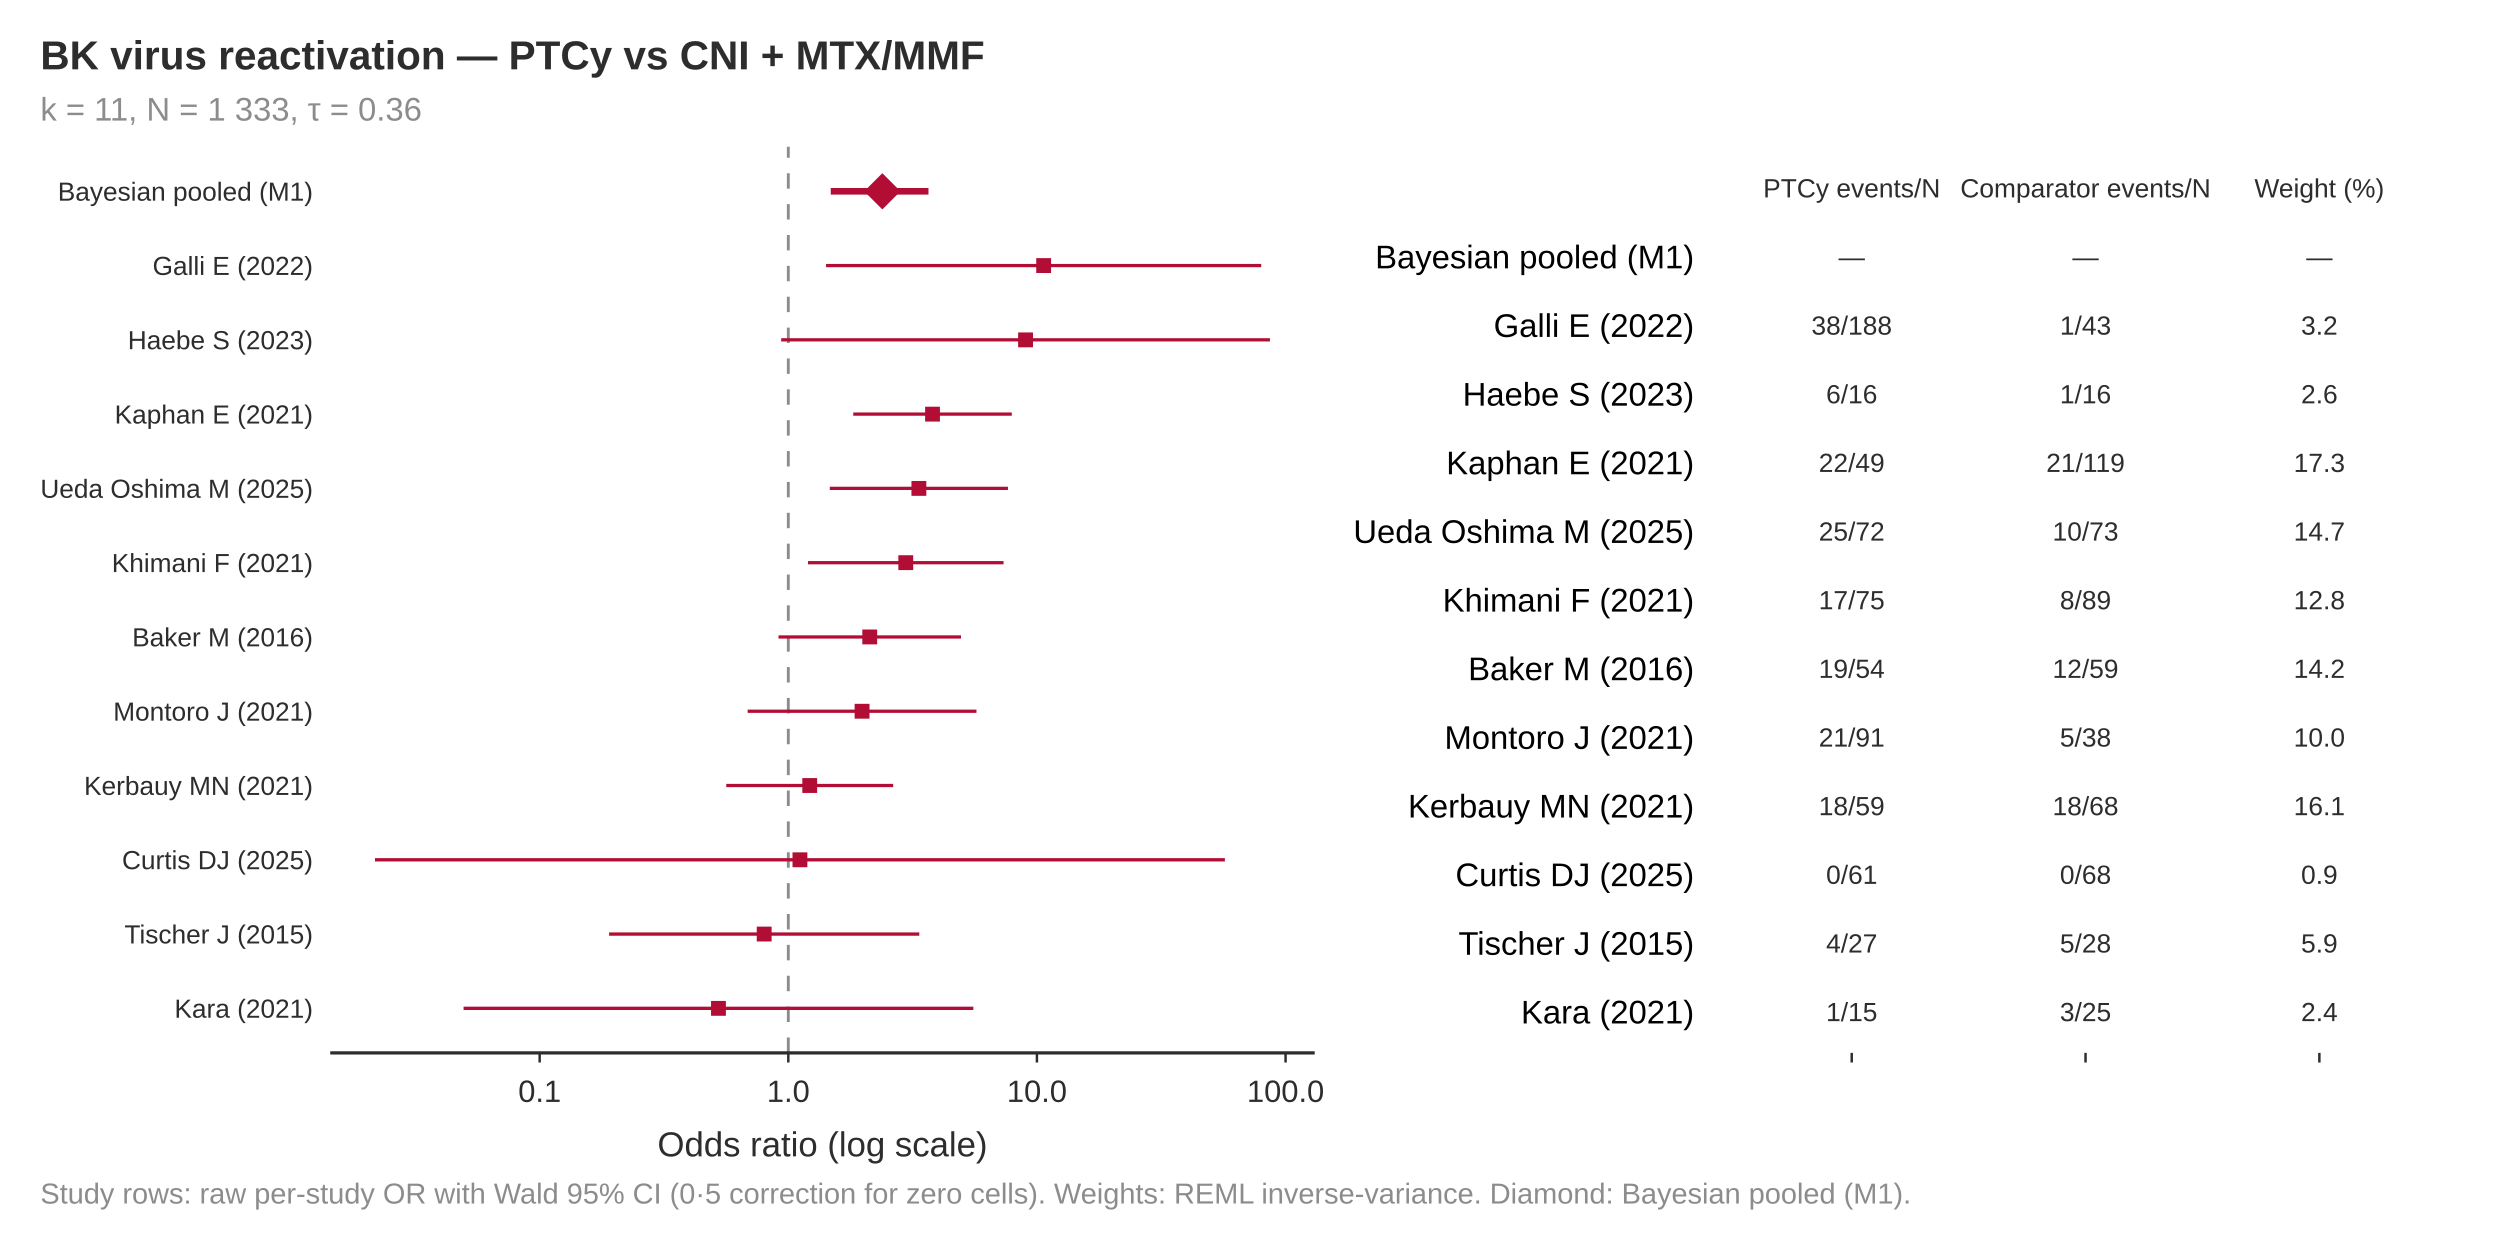
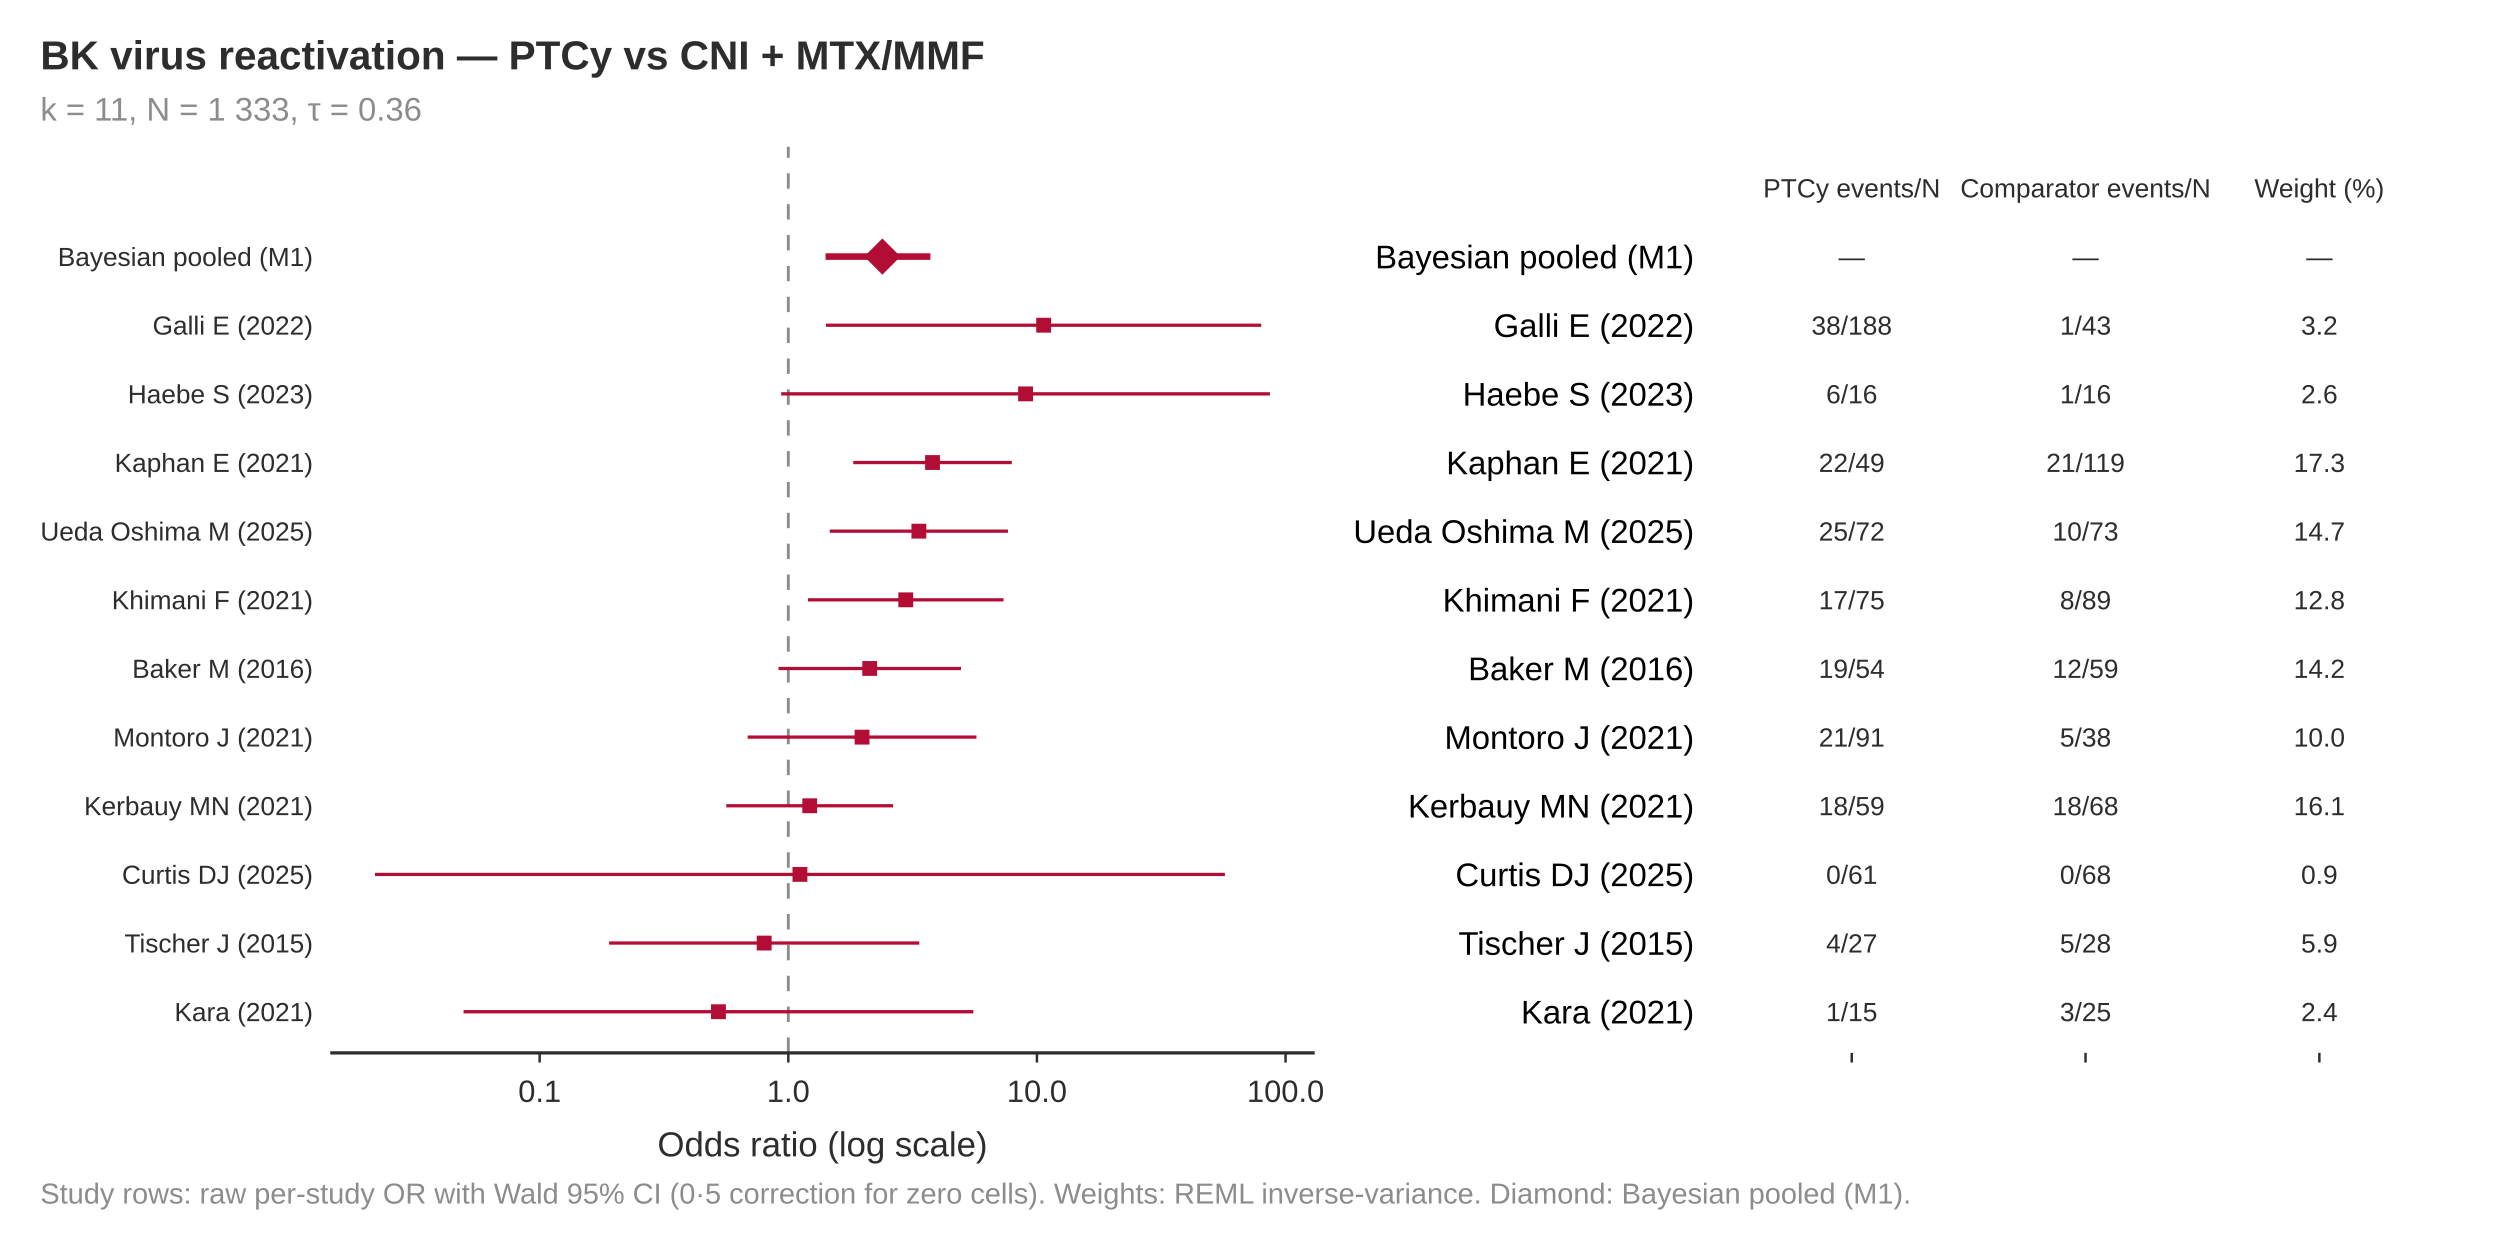
<svg xmlns="http://www.w3.org/2000/svg" width="648.00pt" height="324.00pt" viewBox="0 0 648.00 324.00">
  <g class="svglite">
    <defs>
      <style type="text/css">
    .svglite line, .svglite polyline, .svglite polygon, .svglite path, .svglite rect, .svglite circle {
      fill: none;
      stroke: #000000;
      stroke-linecap: round;
      stroke-linejoin: round;
      stroke-miterlimit: 10.00;
    }
    .svglite text {
      white-space: pre;
    }
    .svglite g.glyphgroup path {
      fill: inherit;
      stroke: none;
    }
  </style>
    </defs>
    <rect width="100%" height="100%" style="stroke: none; fill: #FFFFFF;" />
    <defs>
      <clipPath id="cpMC4wMHw2NDguMDB8MC4wMHwzMjQuMDA=">
        <rect x="0.00" y="0.00" width="648.00" height="324.00" />
      </clipPath>
    </defs>
    <g clip-path="url(#cpMC4wMHw2NDguMDB8MC4wMHwzMjQuMDA=)">
      <rect x="0" y="0.00" width="648.00" height="324.00" style="stroke-width: 1.07; stroke: #FFFFFF; fill: #FFFFFF;" />
    </g>
    <defs>
      <clipPath id="cpODUuNjB8NjM3LjU0fDM4LjAzfDI3Mi45MQ==">
        <rect x="85.60" y="38.03" width="551.94" height="234.88" />
      </clipPath>
    </defs>
    <g clip-path="url(#cpODUuNjB8NjM3LjU0fDM4LjAzfDI3Mi45MQ==)">
</g>
    <g clip-path="url(#cpMC4wMHw2NDguMDB8MC4wMHwzMjQuMDA=)">
</g>
    <defs>
      <clipPath id="cpNS40OHwzNDUuNzV8NS40OHwzMTguNTI=">
        <rect x="5.48" y="5.48" width="340.27" height="313.04" />
      </clipPath>
    </defs>
    <g clip-path="url(#cpNS40OHwzNDUuNzV8NS40OHwzMTguNTI=)">
      <rect x="5.48" y="5.48" width="340.27" height="313.04" style="stroke-width: 0.97; stroke: none; fill: #FFFFFF;" />
    </g>
    <g clip-path="url(#cpMC4wMHw2NDguMDB8MC4wMHwzMjQuMDA=)">
</g>
    <defs>
      <clipPath id="cpMzQ1Ljc1fDY0Mi41Mnw1LjQ4fDMxOC41Mg==">
        <rect x="345.75" y="5.48" width="296.77" height="313.04" />
      </clipPath>
    </defs>
    <g clip-path="url(#cpMzQ1Ljc1fDY0Mi41Mnw1LjQ4fDMxOC41Mg==)">
      <rect x="345.75" y="5.48" width="296.77" height="313.04" style="stroke-width: 0.97; stroke: none; fill: #FFFFFF;" />
    </g>
    <g clip-path="url(#cpMC4wMHw2NDguMDB8MC4wMHwzMjQuMDA=)">
</g>
    <defs>
      <clipPath id="cpODUuNjB8MzQwLjc3fDM4LjAzfDI3Mi45MQ==">
        <rect x="85.60" y="38.03" width="255.17" height="234.88" />
      </clipPath>
    </defs>
    <g clip-path="url(#cpODUuNjB8MzQwLjc3fDM4LjAzfDI3Mi45MQ==)">
      <rect x="85.60" y="38.03" width="255.17" height="234.88" style="stroke-width: 0.97; stroke: none; fill: #FFFFFF;" />
      <line x1="204.33" y1="272.91" x2="204.33" y2="38.03" style="stroke-width: 0.75; stroke: #8C8C8C; stroke-dasharray: 4.00,4.00; stroke-linecap: butt;" />
-       <line x1="120.16" y1="261.36" x2="252.29" y2="261.36" style="stroke-width: 0.85; stroke: #B20D35; stroke-linecap: butt;" />
-       <line x1="157.88" y1="242.11" x2="238.28" y2="242.11" style="stroke-width: 0.85; stroke: #B20D35; stroke-linecap: butt;" />
-       <line x1="97.20" y1="222.86" x2="317.49" y2="222.86" style="stroke-width: 0.85; stroke: #B20D35; stroke-linecap: butt;" />
-       <line x1="188.25" y1="203.60" x2="231.51" y2="203.60" style="stroke-width: 0.85; stroke: #B20D35; stroke-linecap: butt;" />
-       <line x1="193.79" y1="184.35" x2="253.10" y2="184.35" style="stroke-width: 0.85; stroke: #B20D35; stroke-linecap: butt;" />
-       <line x1="201.79" y1="165.10" x2="249.09" y2="165.10" style="stroke-width: 0.85; stroke: #B20D35; stroke-linecap: butt;" />
-       <line x1="209.43" y1="145.85" x2="260.12" y2="145.85" style="stroke-width: 0.85; stroke: #B20D35; stroke-linecap: butt;" />
-       <line x1="215.08" y1="126.59" x2="261.26" y2="126.59" style="stroke-width: 0.85; stroke: #B20D35; stroke-linecap: butt;" />
-       <line x1="221.16" y1="107.34" x2="262.26" y2="107.34" style="stroke-width: 0.85; stroke: #B20D35; stroke-linecap: butt;" />
-       <line x1="202.48" y1="88.09" x2="329.17" y2="88.09" style="stroke-width: 0.85; stroke: #B20D35; stroke-linecap: butt;" />
-       <line x1="214.11" y1="68.84" x2="326.91" y2="68.84" style="stroke-width: 0.85; stroke: #B20D35; stroke-linecap: butt;" />
-       <polygon points="184.30,263.29 188.15,263.29 188.15,259.44 184.30,259.44 " style="stroke-width: 1.29; stroke: none; fill: #B20D35;" />
-       <polygon points="196.15,244.03 200.00,244.03 200.00,240.18 196.15,240.18 " style="stroke-width: 1.29; stroke: none; fill: #B20D35;" />
-       <polygon points="205.42,224.78 209.27,224.78 209.27,220.93 205.42,220.93 " style="stroke-width: 1.29; stroke: none; fill: #B20D35;" />
-       <polygon points="207.96,205.53 211.80,205.53 211.80,201.68 207.96,201.68 " style="stroke-width: 1.29; stroke: none; fill: #B20D35;" />
-       <polygon points="221.52,186.28 225.37,186.28 225.37,182.43 221.52,182.43 " style="stroke-width: 1.29; stroke: none; fill: #B20D35;" />
-       <polygon points="223.51,167.02 227.36,167.02 227.36,163.17 223.51,163.17 " style="stroke-width: 1.29; stroke: none; fill: #B20D35;" />
-       <polygon points="232.85,147.77 236.70,147.77 236.70,143.92 232.85,143.92 " style="stroke-width: 1.29; stroke: none; fill: #B20D35;" />
-       <polygon points="236.25,128.52 240.10,128.52 240.10,124.67 236.25,124.67 " style="stroke-width: 1.29; stroke: none; fill: #B20D35;" />
-       <polygon points="239.79,109.27 243.63,109.27 243.63,105.42 239.79,105.42 " style="stroke-width: 1.29; stroke: none; fill: #B20D35;" />
-       <polygon points="263.90,90.02 267.75,90.02 267.75,86.17 263.90,86.17 " style="stroke-width: 1.29; stroke: none; fill: #B20D35;" />
-       <polygon points="268.59,70.76 272.44,70.76 272.44,66.91 268.59,66.91 " style="stroke-width: 1.29; stroke: none; fill: #B20D35;" />
-       <line x1="215.33" y1="49.59" x2="240.66" y2="49.59" style="stroke-width: 1.71; stroke: #B20D35; stroke-linecap: butt;" />
-       <polygon points="224.00,49.59 228.70,44.89 233.40,49.59 228.70,54.28 " style="stroke-width: 1.29; stroke: none; fill: #B20D35;" />
+       <line x1="120.16" y1="262.24" x2="252.29" y2="262.24" style="stroke-width: 0.85; stroke: #B20D35; stroke-linecap: butt;" />
+       <line x1="157.88" y1="244.44" x2="238.28" y2="244.44" style="stroke-width: 0.85; stroke: #B20D35; stroke-linecap: butt;" />
+       <line x1="97.20" y1="226.65" x2="317.49" y2="226.65" style="stroke-width: 0.85; stroke: #B20D35; stroke-linecap: butt;" />
+       <line x1="188.25" y1="208.85" x2="231.51" y2="208.85" style="stroke-width: 0.85; stroke: #B20D35; stroke-linecap: butt;" />
+       <line x1="193.79" y1="191.06" x2="253.10" y2="191.06" style="stroke-width: 0.85; stroke: #B20D35; stroke-linecap: butt;" />
+       <line x1="201.79" y1="173.27" x2="249.09" y2="173.27" style="stroke-width: 0.85; stroke: #B20D35; stroke-linecap: butt;" />
+       <line x1="209.43" y1="155.47" x2="260.12" y2="155.47" style="stroke-width: 0.85; stroke: #B20D35; stroke-linecap: butt;" />
+       <line x1="215.08" y1="137.68" x2="261.26" y2="137.68" style="stroke-width: 0.85; stroke: #B20D35; stroke-linecap: butt;" />
+       <line x1="221.16" y1="119.89" x2="262.26" y2="119.89" style="stroke-width: 0.85; stroke: #B20D35; stroke-linecap: butt;" />
+       <line x1="202.48" y1="102.09" x2="329.17" y2="102.09" style="stroke-width: 0.85; stroke: #B20D35; stroke-linecap: butt;" />
+       <line x1="214.11" y1="84.30" x2="326.91" y2="84.30" style="stroke-width: 0.85; stroke: #B20D35; stroke-linecap: butt;" />
+       <polygon points="184.30,264.16 188.15,264.16 188.15,260.31 184.30,260.31 " style="stroke-width: 1.29; stroke: none; fill: #B20D35;" />
+       <polygon points="196.15,246.37 200.00,246.37 200.00,242.52 196.15,242.52 " style="stroke-width: 1.29; stroke: none; fill: #B20D35;" />
+       <polygon points="205.42,228.57 209.27,228.57 209.27,224.72 205.42,224.72 " style="stroke-width: 1.29; stroke: none; fill: #B20D35;" />
+       <polygon points="207.96,210.78 211.80,210.78 211.80,206.93 207.96,206.93 " style="stroke-width: 1.29; stroke: none; fill: #B20D35;" />
+       <polygon points="221.52,192.99 225.37,192.99 225.37,189.14 221.52,189.14 " style="stroke-width: 1.29; stroke: none; fill: #B20D35;" />
+       <polygon points="223.51,175.19 227.36,175.19 227.36,171.34 223.51,171.34 " style="stroke-width: 1.29; stroke: none; fill: #B20D35;" />
+       <polygon points="232.85,157.40 236.70,157.40 236.70,153.55 232.85,153.55 " style="stroke-width: 1.29; stroke: none; fill: #B20D35;" />
+       <polygon points="236.25,139.60 240.10,139.60 240.10,135.75 236.25,135.75 " style="stroke-width: 1.29; stroke: none; fill: #B20D35;" />
+       <polygon points="239.79,121.81 243.63,121.81 243.63,117.96 239.79,117.96 " style="stroke-width: 1.29; stroke: none; fill: #B20D35;" />
+       <polygon points="263.90,104.02 267.75,104.02 267.75,100.17 263.90,100.17 " style="stroke-width: 1.29; stroke: none; fill: #B20D35;" />
+       <polygon points="268.59,86.22 272.44,86.22 272.44,82.37 268.59,82.37 " style="stroke-width: 1.29; stroke: none; fill: #B20D35;" />
+       <line x1="213.99" y1="66.50" x2="241.16" y2="66.50" style="stroke-width: 1.71; stroke: #B20D35; stroke-linecap: butt;" />
+       <polygon points="224.01,66.50 228.71,61.81 233.40,66.50 228.71,71.20 " style="stroke-width: 1.29; stroke: none; fill: #B20D35;" />
    </g>
    <g clip-path="url(#cpMC4wMHw2NDguMDB8MC4wMHwzMjQuMDA=)">
-       <text x="81.12" y="263.79" text-anchor="end" style="font-size: 6.80px;fill: #2D2D2D; font-family: &quot;Arial&quot;;" textLength="35.91px" lengthAdjust="spacingAndGlyphs">Kara (2021)</text>
-       <text x="81.12" y="244.54" text-anchor="end" style="font-size: 6.80px;fill: #2D2D2D; font-family: &quot;Arial&quot;;" textLength="48.91px" lengthAdjust="spacingAndGlyphs">Tischer J (2015)</text>
-       <text x="81.12" y="225.29" text-anchor="end" style="font-size: 6.80px;fill: #2D2D2D; font-family: &quot;Arial&quot;;" textLength="49.52px" lengthAdjust="spacingAndGlyphs">Curtis DJ (2025)</text>
-       <text x="81.12" y="206.04" text-anchor="end" style="font-size: 6.80px;fill: #2D2D2D; font-family: &quot;Arial&quot;;" textLength="59.33px" lengthAdjust="spacingAndGlyphs">Kerbauy MN (2021)</text>
-       <text x="81.12" y="186.79" text-anchor="end" style="font-size: 6.80px;fill: #2D2D2D; font-family: &quot;Arial&quot;;" textLength="51.78px" lengthAdjust="spacingAndGlyphs">Montoro J (2021)</text>
-       <text x="81.12" y="167.53" text-anchor="end" style="font-size: 6.80px;fill: #2D2D2D; font-family: &quot;Arial&quot;;" textLength="46.86px" lengthAdjust="spacingAndGlyphs">Baker M (2016)</text>
-       <text x="81.12" y="148.28" text-anchor="end" style="font-size: 6.80px;fill: #2D2D2D; font-family: &quot;Arial&quot;;" textLength="52.16px" lengthAdjust="spacingAndGlyphs">Khimani F (2021)</text>
-       <text x="81.12" y="129.03" text-anchor="end" style="font-size: 6.80px;fill: #2D2D2D; font-family: &quot;Arial&quot;;" textLength="70.66px" lengthAdjust="spacingAndGlyphs">Ueda Oshima M (2025)</text>
-       <text x="81.12" y="109.78" text-anchor="end" style="font-size: 6.80px;fill: #2D2D2D; font-family: &quot;Arial&quot;;" textLength="51.41px" lengthAdjust="spacingAndGlyphs">Kaphan E (2021)</text>
-       <text x="81.12" y="90.52" text-anchor="end" style="font-size: 6.80px;fill: #2D2D2D; font-family: &quot;Arial&quot;;" textLength="48.00px" lengthAdjust="spacingAndGlyphs">Haebe S (2023)</text>
-       <text x="81.12" y="71.27" text-anchor="end" style="font-size: 6.80px;fill: #2D2D2D; font-family: &quot;Arial&quot;;" textLength="41.58px" lengthAdjust="spacingAndGlyphs">Galli E (2022)</text>
-       <text x="81.12" y="52.02" text-anchor="end" style="font-size: 6.80px;fill: #2D2D2D; font-family: &quot;Arial&quot;;" textLength="66.16px" lengthAdjust="spacingAndGlyphs">Bayesian pooled (M1)</text>
+       <text x="81.12" y="264.67" text-anchor="end" style="font-size: 6.80px;fill: #2D2D2D; font-family: &quot;Arial&quot;;" textLength="35.91px" lengthAdjust="spacingAndGlyphs">Kara (2021)</text>
+       <text x="81.12" y="246.88" text-anchor="end" style="font-size: 6.80px;fill: #2D2D2D; font-family: &quot;Arial&quot;;" textLength="48.91px" lengthAdjust="spacingAndGlyphs">Tischer J (2015)</text>
+       <text x="81.12" y="229.08" text-anchor="end" style="font-size: 6.80px;fill: #2D2D2D; font-family: &quot;Arial&quot;;" textLength="49.52px" lengthAdjust="spacingAndGlyphs">Curtis DJ (2025)</text>
+       <text x="81.12" y="211.29" text-anchor="end" style="font-size: 6.80px;fill: #2D2D2D; font-family: &quot;Arial&quot;;" textLength="59.33px" lengthAdjust="spacingAndGlyphs">Kerbauy MN (2021)</text>
+       <text x="81.12" y="193.49" text-anchor="end" style="font-size: 6.80px;fill: #2D2D2D; font-family: &quot;Arial&quot;;" textLength="51.78px" lengthAdjust="spacingAndGlyphs">Montoro J (2021)</text>
+       <text x="81.12" y="175.70" text-anchor="end" style="font-size: 6.80px;fill: #2D2D2D; font-family: &quot;Arial&quot;;" textLength="46.86px" lengthAdjust="spacingAndGlyphs">Baker M (2016)</text>
+       <text x="81.12" y="157.91" text-anchor="end" style="font-size: 6.80px;fill: #2D2D2D; font-family: &quot;Arial&quot;;" textLength="52.16px" lengthAdjust="spacingAndGlyphs">Khimani F (2021)</text>
+       <text x="81.12" y="140.11" text-anchor="end" style="font-size: 6.80px;fill: #2D2D2D; font-family: &quot;Arial&quot;;" textLength="70.66px" lengthAdjust="spacingAndGlyphs">Ueda Oshima M (2025)</text>
+       <text x="81.12" y="122.32" text-anchor="end" style="font-size: 6.80px;fill: #2D2D2D; font-family: &quot;Arial&quot;;" textLength="51.41px" lengthAdjust="spacingAndGlyphs">Kaphan E (2021)</text>
+       <text x="81.12" y="104.53" text-anchor="end" style="font-size: 6.80px;fill: #2D2D2D; font-family: &quot;Arial&quot;;" textLength="48.00px" lengthAdjust="spacingAndGlyphs">Haebe S (2023)</text>
+       <text x="81.12" y="86.73" text-anchor="end" style="font-size: 6.80px;fill: #2D2D2D; font-family: &quot;Arial&quot;;" textLength="41.58px" lengthAdjust="spacingAndGlyphs">Galli E (2022)</text>
+       <text x="81.12" y="68.94" text-anchor="end" style="font-size: 6.80px;fill: #2D2D2D; font-family: &quot;Arial&quot;;" textLength="66.16px" lengthAdjust="spacingAndGlyphs">Bayesian pooled (M1)</text>
      <polyline points="85.60,272.91 340.77,272.91 " style="stroke-width: 0.85; stroke: #2D2D2D; stroke-linecap: butt;" />
      <polyline points="139.88,275.40 139.88,272.91 " style="stroke-width: 0.64; stroke: #2D2D2D; stroke-linecap: butt;" />
      <polyline points="204.33,275.40 204.33,272.91 " style="stroke-width: 0.64; stroke: #2D2D2D; stroke-linecap: butt;" />
      <polyline points="268.77,275.40 268.77,272.91 " style="stroke-width: 0.64; stroke: #2D2D2D; stroke-linecap: butt;" />
      <polyline points="333.22,275.40 333.22,272.91 " style="stroke-width: 0.64; stroke: #2D2D2D; stroke-linecap: butt;" />
      <text x="139.88" y="285.62" text-anchor="middle" style="font-size: 8.00px;fill: #2D2D2D; font-family: &quot;Arial&quot;;" textLength="11.12px" lengthAdjust="spacingAndGlyphs">0.1</text>
      <text x="204.33" y="285.62" text-anchor="middle" style="font-size: 8.00px;fill: #2D2D2D; font-family: &quot;Arial&quot;;" textLength="11.12px" lengthAdjust="spacingAndGlyphs">1.0</text>
      <text x="268.77" y="285.62" text-anchor="middle" style="font-size: 8.00px;fill: #2D2D2D; font-family: &quot;Arial&quot;;" textLength="15.58px" lengthAdjust="spacingAndGlyphs">10.0</text>
      <text x="333.22" y="285.62" text-anchor="middle" style="font-size: 8.00px;fill: #2D2D2D; font-family: &quot;Arial&quot;;" textLength="20.03px" lengthAdjust="spacingAndGlyphs">100.0</text>
      <text x="213.19" y="299.72" text-anchor="middle" style="font-size: 9.00px;fill: #2D2D2D; font-family: &quot;Arial&quot;;" textLength="85.50px" lengthAdjust="spacingAndGlyphs">Odds ratio (log scale)</text>
      <text x="10.46" y="31.26" style="font-size: 8.50px;fill: #8C8C8C; font-family: &quot;Arial&quot;;" textLength="98.95px" lengthAdjust="spacingAndGlyphs">k = 11, N = 1 333, τ = 0.36</text>
      <text x="10.46" y="17.98" style="font-size: 10.50px; font-weight: bold;fill: #2D2D2D; font-family: &quot;Arial&quot;;" textLength="244.81px" lengthAdjust="spacingAndGlyphs">BK virus reactivation — PTCy vs CNI + MTX/MMF</text>
-       <text x="10.46" y="311.96" style="font-size: 7.50px;fill: #8C8C8C; font-family: &quot;Arial&quot;;" textLength="484.45px" lengthAdjust="spacingAndGlyphs">Study rows: raw per-study OR with Wald 95% CI (0·5 correction for zero cells). Weights: REML inverse-variance. Diamond: Bayesian pooled (M1).</text>
+       <text x="10.46" y="311.96" style="font-size: 7.50px;fill: #8C8C8C; font-family: &quot;Arial&quot;;" textLength="484.88px" lengthAdjust="spacingAndGlyphs">Study rows: raw per-study OR with Wald 95% CI (0·5 correction for zero cells). Weights: REML inverse-variance. Diamond: Bayesian pooled (M1).</text>
    </g>
    <defs>
      <clipPath id="cpNDQzLjYxfDYzNy41NHwzOC4wM3wyNzIuOTE=">
        <rect x="443.61" y="38.03" width="193.93" height="234.88" />
      </clipPath>
    </defs>
    <g clip-path="url(#cpNDQzLjYxfDYzNy41NHwzOC4wM3wyNzIuOTE=)">
      <rect x="443.61" y="38.03" width="193.93" height="234.88" style="stroke-width: 0.97; stroke: none; fill: #FFFFFF;" />
      <text x="479.97" y="264.68" text-anchor="middle" style="font-size: 6.83px;fill: #2D2D2D; font-family: &quot;Arial&quot;;" textLength="13.28px" lengthAdjust="spacingAndGlyphs">1/15</text>
      <text x="479.97" y="246.89" text-anchor="middle" style="font-size: 6.83px;fill: #2D2D2D; font-family: &quot;Arial&quot;;" textLength="13.28px" lengthAdjust="spacingAndGlyphs">4/27</text>
      <text x="479.97" y="229.09" text-anchor="middle" style="font-size: 6.83px;fill: #2D2D2D; font-family: &quot;Arial&quot;;" textLength="13.28px" lengthAdjust="spacingAndGlyphs">0/61</text>
      <text x="479.97" y="211.30" text-anchor="middle" style="font-size: 6.83px;fill: #2D2D2D; font-family: &quot;Arial&quot;;" textLength="17.08px" lengthAdjust="spacingAndGlyphs">18/59</text>
      <text x="479.97" y="193.51" text-anchor="middle" style="font-size: 6.83px;fill: #2D2D2D; font-family: &quot;Arial&quot;;" textLength="17.08px" lengthAdjust="spacingAndGlyphs">21/91</text>
      <text x="479.97" y="175.71" text-anchor="middle" style="font-size: 6.83px;fill: #2D2D2D; font-family: &quot;Arial&quot;;" textLength="17.08px" lengthAdjust="spacingAndGlyphs">19/54</text>
      <text x="479.97" y="157.92" text-anchor="middle" style="font-size: 6.83px;fill: #2D2D2D; font-family: &quot;Arial&quot;;" textLength="17.08px" lengthAdjust="spacingAndGlyphs">17/75</text>
      <text x="479.97" y="140.12" text-anchor="middle" style="font-size: 6.83px;fill: #2D2D2D; font-family: &quot;Arial&quot;;" textLength="17.08px" lengthAdjust="spacingAndGlyphs">25/72</text>
      <text x="479.97" y="122.33" text-anchor="middle" style="font-size: 6.83px;fill: #2D2D2D; font-family: &quot;Arial&quot;;" textLength="17.08px" lengthAdjust="spacingAndGlyphs">22/49</text>
      <text x="479.97" y="104.54" text-anchor="middle" style="font-size: 6.83px;fill: #2D2D2D; font-family: &quot;Arial&quot;;" textLength="13.28px" lengthAdjust="spacingAndGlyphs">6/16</text>
      <text x="479.97" y="86.74" text-anchor="middle" style="font-size: 6.83px;fill: #2D2D2D; font-family: &quot;Arial&quot;;" textLength="20.88px" lengthAdjust="spacingAndGlyphs">38/188</text>
      <text x="479.97" y="68.95" text-anchor="middle" style="font-size: 6.83px;fill: #2D2D2D; font-family: &quot;Arial&quot;;" textLength="6.83px" lengthAdjust="spacingAndGlyphs">—</text>
      <text x="479.97" y="51.16" text-anchor="middle" style="font-size: 6.83px;fill: #2D2D2D; font-family: &quot;Arial&quot;;" textLength="45.92px" lengthAdjust="spacingAndGlyphs">PTCy events/N</text>
      <text x="540.57" y="264.68" text-anchor="middle" style="font-size: 6.83px;fill: #2D2D2D; font-family: &quot;Arial&quot;;" textLength="13.28px" lengthAdjust="spacingAndGlyphs">3/25</text>
      <text x="540.57" y="246.89" text-anchor="middle" style="font-size: 6.83px;fill: #2D2D2D; font-family: &quot;Arial&quot;;" textLength="13.28px" lengthAdjust="spacingAndGlyphs">5/28</text>
      <text x="540.57" y="229.09" text-anchor="middle" style="font-size: 6.83px;fill: #2D2D2D; font-family: &quot;Arial&quot;;" textLength="13.28px" lengthAdjust="spacingAndGlyphs">0/68</text>
      <text x="540.57" y="211.30" text-anchor="middle" style="font-size: 6.83px;fill: #2D2D2D; font-family: &quot;Arial&quot;;" textLength="17.08px" lengthAdjust="spacingAndGlyphs">18/68</text>
      <text x="540.57" y="193.51" text-anchor="middle" style="font-size: 6.83px;fill: #2D2D2D; font-family: &quot;Arial&quot;;" textLength="13.28px" lengthAdjust="spacingAndGlyphs">5/38</text>
      <text x="540.57" y="175.71" text-anchor="middle" style="font-size: 6.83px;fill: #2D2D2D; font-family: &quot;Arial&quot;;" textLength="17.08px" lengthAdjust="spacingAndGlyphs">12/59</text>
      <text x="540.57" y="157.92" text-anchor="middle" style="font-size: 6.83px;fill: #2D2D2D; font-family: &quot;Arial&quot;;" textLength="13.28px" lengthAdjust="spacingAndGlyphs">8/89</text>
      <text x="540.57" y="140.12" text-anchor="middle" style="font-size: 6.83px;fill: #2D2D2D; font-family: &quot;Arial&quot;;" textLength="17.08px" lengthAdjust="spacingAndGlyphs">10/73</text>
      <text x="540.57" y="122.33" text-anchor="middle" style="font-size: 6.83px;fill: #2D2D2D; font-family: &quot;Arial&quot;;" textLength="20.38px" lengthAdjust="spacingAndGlyphs">21/119</text>
      <text x="540.57" y="104.54" text-anchor="middle" style="font-size: 6.83px;fill: #2D2D2D; font-family: &quot;Arial&quot;;" textLength="13.28px" lengthAdjust="spacingAndGlyphs">1/16</text>
      <text x="540.57" y="86.74" text-anchor="middle" style="font-size: 6.83px;fill: #2D2D2D; font-family: &quot;Arial&quot;;" textLength="13.28px" lengthAdjust="spacingAndGlyphs">1/43</text>
      <text x="540.57" y="68.95" text-anchor="middle" style="font-size: 6.83px;fill: #2D2D2D; font-family: &quot;Arial&quot;;" textLength="6.83px" lengthAdjust="spacingAndGlyphs">—</text>
      <text x="540.57" y="51.16" text-anchor="middle" style="font-size: 6.83px;fill: #2D2D2D; font-family: &quot;Arial&quot;;" textLength="64.91px" lengthAdjust="spacingAndGlyphs">Comparator events/N</text>
      <text x="601.18" y="264.68" text-anchor="middle" style="font-size: 6.83px;fill: #2D2D2D; font-family: &quot;Arial&quot;;" textLength="9.48px" lengthAdjust="spacingAndGlyphs">2.4</text>
      <text x="601.18" y="246.89" text-anchor="middle" style="font-size: 6.83px;fill: #2D2D2D; font-family: &quot;Arial&quot;;" textLength="9.48px" lengthAdjust="spacingAndGlyphs">5.9</text>
      <text x="601.18" y="229.09" text-anchor="middle" style="font-size: 6.83px;fill: #2D2D2D; font-family: &quot;Arial&quot;;" textLength="9.48px" lengthAdjust="spacingAndGlyphs">0.9</text>
      <text x="601.18" y="211.30" text-anchor="middle" style="font-size: 6.83px;fill: #2D2D2D; font-family: &quot;Arial&quot;;" textLength="13.28px" lengthAdjust="spacingAndGlyphs">16.1</text>
      <text x="601.18" y="193.51" text-anchor="middle" style="font-size: 6.83px;fill: #2D2D2D; font-family: &quot;Arial&quot;;" textLength="13.28px" lengthAdjust="spacingAndGlyphs">10.0</text>
      <text x="601.18" y="175.71" text-anchor="middle" style="font-size: 6.83px;fill: #2D2D2D; font-family: &quot;Arial&quot;;" textLength="13.28px" lengthAdjust="spacingAndGlyphs">14.2</text>
      <text x="601.18" y="157.92" text-anchor="middle" style="font-size: 6.83px;fill: #2D2D2D; font-family: &quot;Arial&quot;;" textLength="13.28px" lengthAdjust="spacingAndGlyphs">12.8</text>
      <text x="601.18" y="140.12" text-anchor="middle" style="font-size: 6.83px;fill: #2D2D2D; font-family: &quot;Arial&quot;;" textLength="13.28px" lengthAdjust="spacingAndGlyphs">14.7</text>
      <text x="601.18" y="122.33" text-anchor="middle" style="font-size: 6.83px;fill: #2D2D2D; font-family: &quot;Arial&quot;;" textLength="13.28px" lengthAdjust="spacingAndGlyphs">17.3</text>
      <text x="601.18" y="104.54" text-anchor="middle" style="font-size: 6.83px;fill: #2D2D2D; font-family: &quot;Arial&quot;;" textLength="9.48px" lengthAdjust="spacingAndGlyphs">2.6</text>
      <text x="601.18" y="86.74" text-anchor="middle" style="font-size: 6.83px;fill: #2D2D2D; font-family: &quot;Arial&quot;;" textLength="9.48px" lengthAdjust="spacingAndGlyphs">3.2</text>
      <text x="601.18" y="68.95" text-anchor="middle" style="font-size: 6.83px;fill: #2D2D2D; font-family: &quot;Arial&quot;;" textLength="6.83px" lengthAdjust="spacingAndGlyphs">—</text>
      <text x="601.18" y="51.16" text-anchor="middle" style="font-size: 6.83px;fill: #2D2D2D; font-family: &quot;Arial&quot;;" textLength="33.64px" lengthAdjust="spacingAndGlyphs">Weight (%)</text>
    </g>
    <g clip-path="url(#cpMC4wMHw2NDguMDB8MC4wMHwzMjQuMDA=)">
      <text x="439.13" y="265.28" text-anchor="end" style="font-size: 8.50px; font-family: &quot;Arial&quot;;" textLength="44.92px" lengthAdjust="spacingAndGlyphs">Kara (2021)</text>
      <text x="439.13" y="247.49" text-anchor="end" style="font-size: 8.50px; font-family: &quot;Arial&quot;;" textLength="61.12px" lengthAdjust="spacingAndGlyphs">Tischer J (2015)</text>
      <text x="439.13" y="229.69" text-anchor="end" style="font-size: 8.50px; font-family: &quot;Arial&quot;;" textLength="61.91px" lengthAdjust="spacingAndGlyphs">Curtis DJ (2025)</text>
      <text x="439.13" y="211.90" text-anchor="end" style="font-size: 8.50px; font-family: &quot;Arial&quot;;" textLength="74.22px" lengthAdjust="spacingAndGlyphs">Kerbauy MN (2021)</text>
      <text x="439.13" y="194.11" text-anchor="end" style="font-size: 8.50px; font-family: &quot;Arial&quot;;" textLength="64.77px" lengthAdjust="spacingAndGlyphs">Montoro J (2021)</text>
      <text x="439.13" y="176.31" text-anchor="end" style="font-size: 8.50px; font-family: &quot;Arial&quot;;" textLength="58.61px" lengthAdjust="spacingAndGlyphs">Baker M (2016)</text>
      <text x="439.13" y="158.52" text-anchor="end" style="font-size: 8.50px; font-family: &quot;Arial&quot;;" textLength="65.23px" lengthAdjust="spacingAndGlyphs">Khimani F (2021)</text>
      <text x="439.13" y="140.73" text-anchor="end" style="font-size: 8.50px; font-family: &quot;Arial&quot;;" textLength="88.39px" lengthAdjust="spacingAndGlyphs">Ueda Oshima M (2025)</text>
      <text x="439.13" y="122.93" text-anchor="end" style="font-size: 8.50px; font-family: &quot;Arial&quot;;" textLength="64.33px" lengthAdjust="spacingAndGlyphs">Kaphan E (2021)</text>
      <text x="439.13" y="105.14" text-anchor="end" style="font-size: 8.50px; font-family: &quot;Arial&quot;;" textLength="60.06px" lengthAdjust="spacingAndGlyphs">Haebe S (2023)</text>
      <text x="439.13" y="87.34" text-anchor="end" style="font-size: 8.50px; font-family: &quot;Arial&quot;;" textLength="52.00px" lengthAdjust="spacingAndGlyphs">Galli E (2022)</text>
      <text x="439.13" y="69.55" text-anchor="end" style="font-size: 8.50px; font-family: &quot;Arial&quot;;" textLength="82.75px" lengthAdjust="spacingAndGlyphs">Bayesian pooled (M1)</text>
      <polyline points="479.97,275.40 479.97,272.91 " style="stroke-width: 0.64; stroke: #2D2D2D; stroke-linecap: butt;" />
      <polyline points="540.57,275.40 540.57,272.91 " style="stroke-width: 0.64; stroke: #2D2D2D; stroke-linecap: butt;" />
      <polyline points="601.18,275.40 601.18,272.91 " style="stroke-width: 0.64; stroke: #2D2D2D; stroke-linecap: butt;" />
    </g>
  </g>
</svg>
